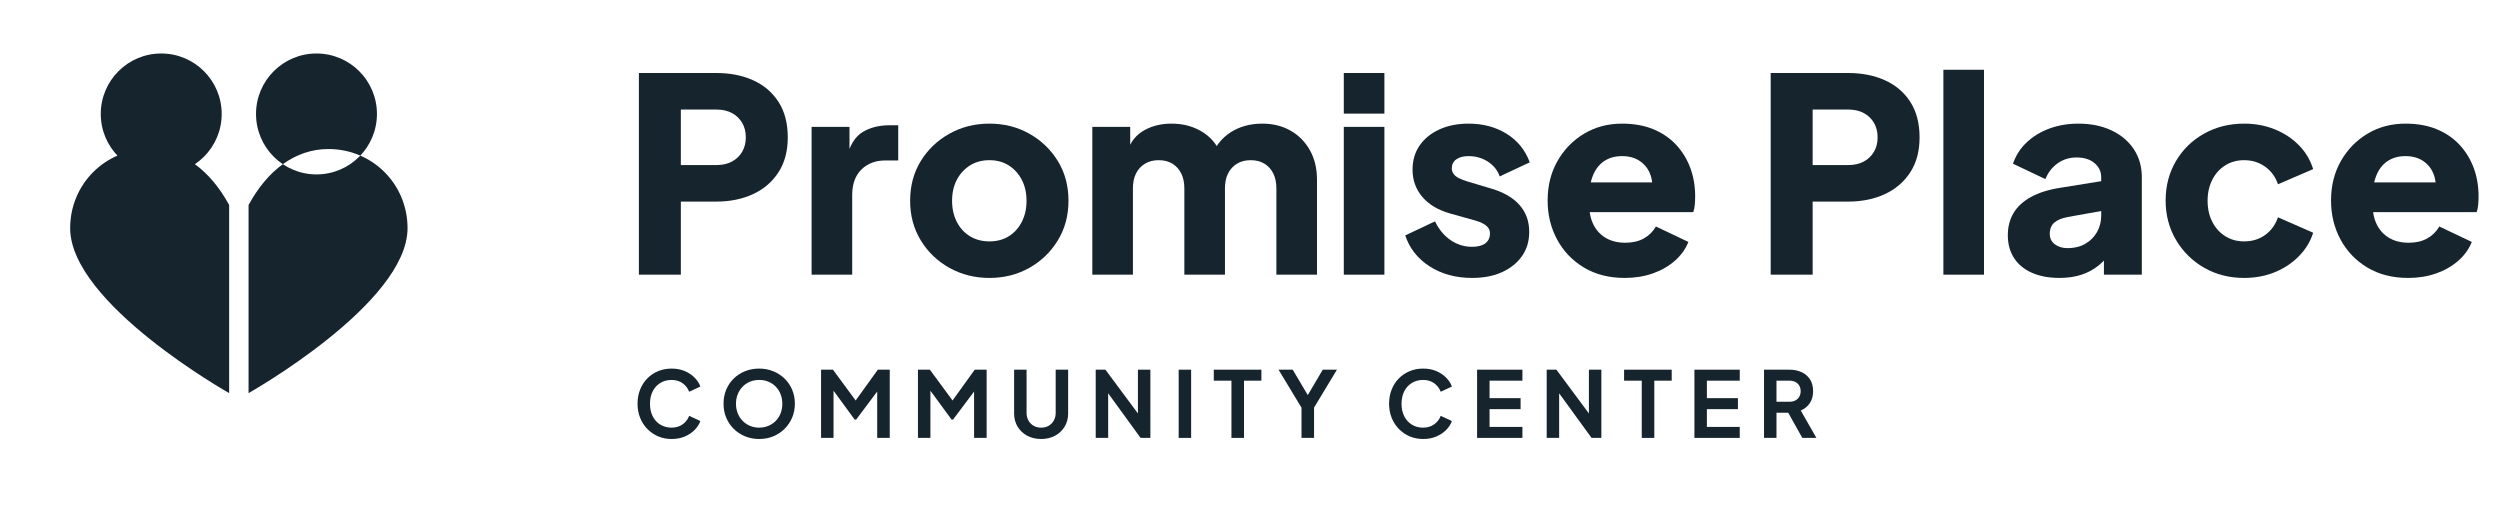
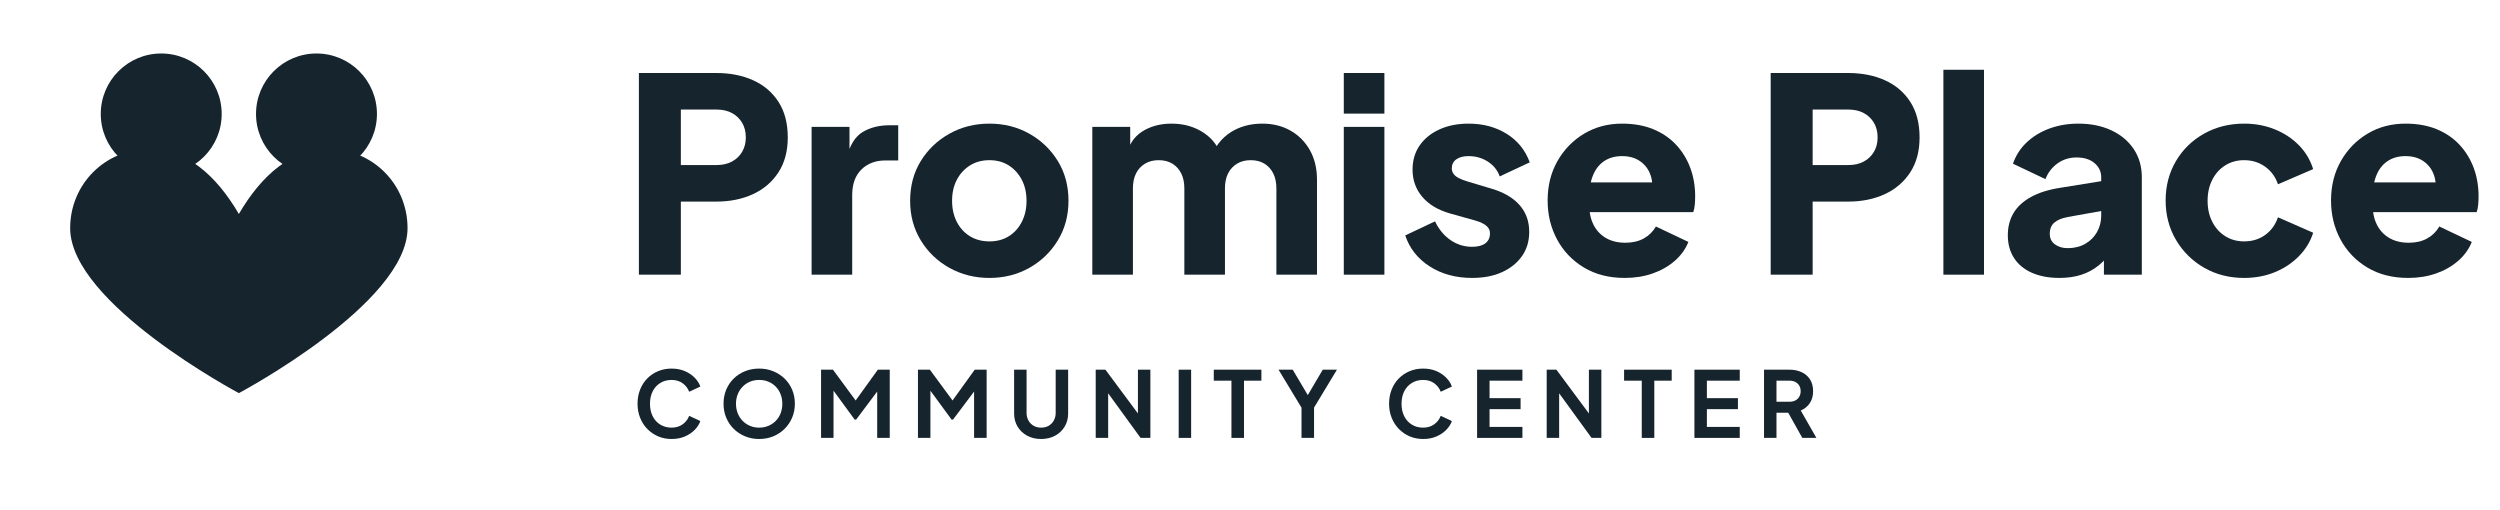
<svg xmlns="http://www.w3.org/2000/svg" viewBox="0 0 314 64" width="314" height="64" fill="none">
  <g transform="translate(0 1) scale(0.9375)">
-     <path fill="#16242D" d="M21.6 6.1 a8.1 8.1 0 1 1 0 16.2 a8.1 8.1 0 0 1 0-16.2 Z M30.7 51.6 C30.7 51.6 9.4 39.6 9.4 29.5 C9.4 23.6 14.1 18.9 20 18.9 C24.5 18.9 28.2 21.8 30.7 26.4 Z" />
-     <path fill="#16242D" d="M42.4 6.1 a8.1 8.1 0 1 1 0 16.2 a8.1 8.1 0 0 1 0-16.2 Z M33.3 51.6 C33.3 51.6 54.6 39.6 54.6 29.5 C54.6 23.6 49.9 18.9 44 18.9 C39.5 18.9 35.8 21.8 33.3 26.4 Z" />
+     <path fill="#16242D" d="M32 51.6C32 51.6 9.4 39.6 9.4 29.5 9.4 23.6 14.1 18.9 20 18.9c4.9 0 8.9 3.4 12 8.7 3.1-5.3 7.1-8.7 12-8.7 5.9 0 10.6 4.7 10.6 10.6 0 10.1-22.6 22.1-22.6 22.1Z" />
+     <circle cx="21.6" cy="14.2" r="8.1" fill="#16242D" />
+     <circle cx="42.4" cy="14.2" r="8.1" fill="#16242D" />
  </g>
  <g fill="#16242D">
    <g transform="translate(78.000 34.500) scale(0.034 -0.034)">
      <path d="M66 0V745H352Q429 745 488.5 718.0Q548 691 582.0 638.0Q616 585 616 507Q616 431 581.5 378.0Q547 325 487.5 297.5Q428 270 352 270H221V0ZM221 405H353Q386 405 410.0 418.0Q434 431 447.5 454.0Q461 477 461 507Q461 538 447.5 561.0Q434 584 410.0 597.0Q386 610 353 610H221Z" />
    </g>
    <g transform="translate(100.066 34.500) scale(0.034 -0.034)">
      <path d="M55 0V546H195V415L185 434Q203 503 244.5 527.5Q286 552 343 552H375V422H328Q273 422 239.0 388.5Q205 355 205 294V0Z" />
    </g>
    <g transform="translate(113.190 34.500) scale(0.034 -0.034)">
      <path d="M326 -12Q245 -12 178.5 25.0Q112 62 72.5 126.5Q33 191 33 273Q33 356 72.5 420.0Q112 484 178.5 521.0Q245 558 326 558Q407 558 473.0 521.0Q539 484 578.5 420.0Q618 356 618 273Q618 191 578.5 126.5Q539 62 473.0 25.0Q407 -12 326 -12ZM326 123Q367 123 397.5 142.0Q428 161 445.5 195.0Q463 229 463 273Q463 317 445.5 350.5Q428 384 397.5 403.5Q367 423 326 423Q285 423 254.0 403.5Q223 384 205.5 350.5Q188 317 188 273Q188 229 205.5 195.0Q223 161 254.0 142.0Q285 123 326 123Z" />
    </g>
    <g transform="translate(135.324 34.500) scale(0.034 -0.034)">
      <path d="M55 0V546H195V413L180 435Q192 498 238.0 528.0Q284 558 348 558Q416 558 467.5 523.5Q519 489 532 431L489 427Q516 494 566.0 526.0Q616 558 683 558Q742 558 787.5 532.0Q833 506 859.0 459.5Q885 413 885 351V0H735V319Q735 351 723.5 374.0Q712 397 691.0 410.0Q670 423 640 423Q611 423 589.5 410.0Q568 397 556.5 374.0Q545 351 545 319V0H395V319Q395 351 383.5 374.0Q372 397 351.0 410.0Q330 423 300 423Q271 423 249.5 410.0Q228 397 216.5 374.0Q205 351 205 319V0Z" />
    </g>
    <g transform="translate(166.910 34.500) scale(0.034 -0.034)">
      <path d="M55 0V546H205V0ZM55 595V745H205V595Z" />
    </g>
    <g transform="translate(175.750 34.500) scale(0.034 -0.034)">
      <path d="M269 -12Q179 -12 112.5 30.5Q46 73 22 145L132 197Q153 153 189.0 128.0Q225 103 269 103Q301 103 318.0 116.0Q335 129 335 152Q335 164 329.0 172.5Q323 181 311.0 188.0Q299 195 281 200L188 226Q121 245 85.0 287.5Q49 330 49 388Q49 439 75.0 477.0Q101 515 148.0 536.5Q195 558 256 558Q336 558 396.5 520.5Q457 483 482 415L371 363Q359 397 327.5 417.5Q296 438 256 438Q227 438 210.5 426.0Q194 414 194 393Q194 382 200.0 373.0Q206 364 219.5 357.0Q233 350 253 344L340 318Q408 298 444.0 257.5Q480 217 480 158Q480 107 453.5 69.0Q427 31 380.0 9.5Q333 -12 269 -12Z" />
    </g>
    <g transform="translate(193.260 34.500) scale(0.034 -0.034)">
      <path d="M318 -12Q231 -12 167.0 26.5Q103 65 68.0 130.0Q33 195 33 274Q33 356 69.5 420.0Q106 484 168.0 521.0Q230 558 308 558Q373 558 423.0 537.5Q473 517 507.5 480.0Q542 443 560.0 394.5Q578 346 578 289Q578 273 576.5 257.5Q575 242 571 231H162V341H486L415 289Q425 332 414.0 365.5Q403 399 375.5 418.5Q348 438 308 438Q269 438 241.0 419.0Q213 400 199.0 363.0Q185 326 188 273Q184 227 199.0 192.0Q214 157 245.0 137.5Q276 118 320 118Q360 118 388.5 134.0Q417 150 433 178L553 121Q537 81 502.5 51.0Q468 21 421.0 4.5Q374 -12 318 -12Z" />
    </g>
    <g transform="translate(220.154 34.500) scale(0.034 -0.034)">
      <path d="M66 0V745H352Q429 745 488.5 718.0Q548 691 582.0 638.0Q616 585 616 507Q616 431 581.5 378.0Q547 325 487.5 297.5Q428 270 352 270H221V0ZM221 405H353Q386 405 410.0 418.0Q434 431 447.5 454.0Q461 477 461 507Q461 538 447.5 561.0Q434 584 410.0 597.0Q386 610 353 610H221Z" />
    </g>
    <g transform="translate(242.220 34.500) scale(0.034 -0.034)">
      <path d="M55 0V757H205V0Z" />
    </g>
    <g transform="translate(251.060 34.500) scale(0.034 -0.034)">
      <path d="M224 -12Q165 -12 122.0 7.0Q79 26 56.0 61.5Q33 97 33 146Q33 192 54.0 227.5Q75 263 118.5 287.0Q162 311 227 321L394 348V238L254 213Q222 207 205.0 192.5Q188 178 188 151Q188 126 207.0 112.0Q226 98 254 98Q291 98 319.0 114.0Q347 130 362.5 157.5Q378 185 378 218V360Q378 391 353.5 412.0Q329 433 287 433Q247 433 216.5 411.0Q186 389 172 353L52 410Q68 456 103.0 489.0Q138 522 187.0 540.0Q236 558 294 558Q363 558 416.0 533.0Q469 508 498.5 463.5Q528 419 528 360V0H388V88L422 94Q398 58 369.0 34.5Q340 11 304.0 -0.5Q268 -12 224 -12Z" />
    </g>
    <g transform="translate(270.882 34.500) scale(0.034 -0.034)">
      <path d="M323 -12Q241 -12 175.5 25.5Q110 63 71.5 128.0Q33 193 33 274Q33 355 71.0 419.5Q109 484 175.0 521.0Q241 558 323 558Q384 558 436.0 537.0Q488 516 525.0 478.5Q562 441 578 390L448 334Q434 375 400.5 399.0Q367 423 323 423Q284 423 253.5 404.0Q223 385 205.5 351.0Q188 317 188 273Q188 229 205.5 195.0Q223 161 253.5 142.0Q284 123 323 123Q368 123 401.0 147.0Q434 171 448 212L578 155Q563 107 526.0 69.0Q489 31 437.0 9.5Q385 -12 323 -12Z" />
    </g>
    <g transform="translate(291.656 34.500) scale(0.034 -0.034)">
      <path d="M318 -12Q231 -12 167.0 26.5Q103 65 68.0 130.0Q33 195 33 274Q33 356 69.5 420.0Q106 484 168.0 521.0Q230 558 308 558Q373 558 423.0 537.5Q473 517 507.5 480.0Q542 443 560.0 394.5Q578 346 578 289Q578 273 576.5 257.5Q575 242 571 231H162V341H486L415 289Q425 332 414.0 365.5Q403 399 375.5 418.5Q348 438 308 438Q269 438 241.0 419.0Q213 400 199.0 363.0Q185 326 188 273Q184 227 199.0 192.0Q214 157 245.0 137.5Q276 118 320 118Q360 118 388.5 134.0Q417 150 433 178L553 121Q537 81 502.5 51.0Q468 21 421.0 4.5Q374 -12 318 -12Z" />
    </g>
  </g>
  <g fill="#16242D">
    <g transform="translate(79.500 55.000) scale(0.0115 -0.0115)">
      <path d="M422 -12Q342 -12 274.5 17.0Q207 46 156.5 98.0Q106 150 78.0 220.0Q50 290 50 373Q50 456 77.5 526.5Q105 597 155.5 648.5Q206 700 274.0 728.5Q342 757 422 757Q502 757 565.5 730.0Q629 703 673.0 658.5Q717 614 736 561L614 504Q593 560 543.0 596.5Q493 633 422 633Q352 633 298.5 600.0Q245 567 215.5 509.0Q186 451 186 373Q186 295 215.5 236.5Q245 178 298.5 145.0Q352 112 422 112Q493 112 543.0 148.5Q593 185 614 241L736 184Q717 131 673.0 86.5Q629 42 565.5 15.0Q502 -12 422 -12Z" />
    </g>
    <g transform="translate(90.301 55.000) scale(0.0115 -0.0115)">
      <path d="M439 -12Q357 -12 286.0 17.0Q215 46 162.0 98.0Q109 150 79.5 220.5Q50 291 50 373Q50 456 79.0 526.0Q108 596 161.0 648.0Q214 700 285.0 728.5Q356 757 439 757Q522 757 593.0 728.0Q664 699 717.0 647.5Q770 596 799.5 526.0Q829 456 829 373Q829 291 799.0 220.5Q769 150 716.0 98.0Q663 46 592.5 17.0Q522 -12 439 -12ZM439 112Q494 112 540.0 131.5Q586 151 620.5 186.0Q655 221 673.5 269.0Q692 317 692 373Q692 429 673.5 476.5Q655 524 620.5 559.5Q586 595 540.0 614.0Q494 633 439 633Q385 633 339.0 614.0Q293 595 258.5 559.5Q224 524 205.0 476.5Q186 429 186 373Q186 317 205.0 269.0Q224 221 258.5 186.0Q293 151 339.0 131.5Q385 112 439 112Z" />
    </g>
    <g transform="translate(102.298 55.000) scale(0.0115 -0.0115)">
      <path d="M72 0V745H202L481 366H419L692 745H822V0H685V590L738 577L455 200H439L163 577L208 590V0Z" />
    </g>
    <g transform="translate(114.468 55.000) scale(0.0115 -0.0115)">
      <path d="M72 0V745H202L481 366H419L692 745H822V0H685V590L738 577L455 200H439L163 577L208 590V0Z" />
    </g>
    <g transform="translate(126.637 55.000) scale(0.0115 -0.0115)">
      <path d="M359 -12Q273 -12 206.5 24.0Q140 60 102.0 123.0Q64 186 64 266V745H200V273Q200 227 220.5 190.0Q241 153 277.0 132.5Q313 112 359 112Q406 112 441.5 132.5Q477 153 497.5 190.0Q518 227 518 273V745H654V266Q654 186 616.0 123.0Q578 60 511.5 24.0Q445 -12 359 -12Z" />
    </g>
    <g transform="translate(136.794 55.000) scale(0.0115 -0.0115)">
      <path d="M72 0V745H178L588 193L533 182V745H669V0H562L158 556L208 567V0Z" />
    </g>
    <g transform="translate(147.215 55.000) scale(0.0115 -0.0115)">
      <path d="M72 0V745H208V0Z" />
    </g>
    <g transform="translate(152.324 55.000) scale(0.0115 -0.0115)">
      <path d="M204 0V625H11V745H531V625H341V0Z" />
    </g>
    <g transform="translate(160.457 55.000) scale(0.0115 -0.0115)">
      <path d="M262 0V330L11 745H166L358 421H303L494 745H649L399 331V0Z" />
    </g>
    <g transform="translate(173.894 55.000) scale(0.0115 -0.0115)">
      <path d="M422 -12Q342 -12 274.5 17.0Q207 46 156.5 98.0Q106 150 78.0 220.0Q50 290 50 373Q50 456 77.5 526.5Q105 597 155.5 648.5Q206 700 274.0 728.5Q342 757 422 757Q502 757 565.5 730.0Q629 703 673.0 658.5Q717 614 736 561L614 504Q593 560 543.0 596.5Q493 633 422 633Q352 633 298.5 600.0Q245 567 215.5 509.0Q186 451 186 373Q186 295 215.5 236.5Q245 178 298.5 145.0Q352 112 422 112Q493 112 543.0 148.5Q593 185 614 241L736 184Q717 131 673.0 86.5Q629 42 565.5 15.0Q502 -12 422 -12Z" />
    </g>
    <g transform="translate(184.695 55.000) scale(0.0115 -0.0115)">
      <path d="M72 0V745H567V625H208V434H547V314H208V120H567V0Z" />
    </g>
    <g transform="translate(193.437 55.000) scale(0.0115 -0.0115)">
      <path d="M72 0V745H178L588 193L533 182V745H669V0H562L158 556L208 567V0Z" />
    </g>
    <g transform="translate(203.859 55.000) scale(0.0115 -0.0115)">
      <path d="M204 0V625H11V745H531V625H341V0Z" />
    </g>
    <g transform="translate(211.992 55.000) scale(0.0115 -0.0115)">
      <path d="M72 0V745H567V625H208V434H547V314H208V120H567V0Z" />
    </g>
    <g transform="translate(220.734 55.000) scale(0.0115 -0.0115)">
      <path d="M72 0V745H349Q425 745 483.5 717.5Q542 690 575.0 637.5Q608 585 608 510Q608 433 571.5 379.0Q535 325 473 299L644 0H490L307 327L395 275H208V0ZM208 395H351Q388 395 415.0 409.5Q442 424 457.0 450.0Q472 476 472 510Q472 545 457.0 570.5Q442 596 415.0 610.5Q388 625 351 625H208Z" />
    </g>
  </g>
</svg>
